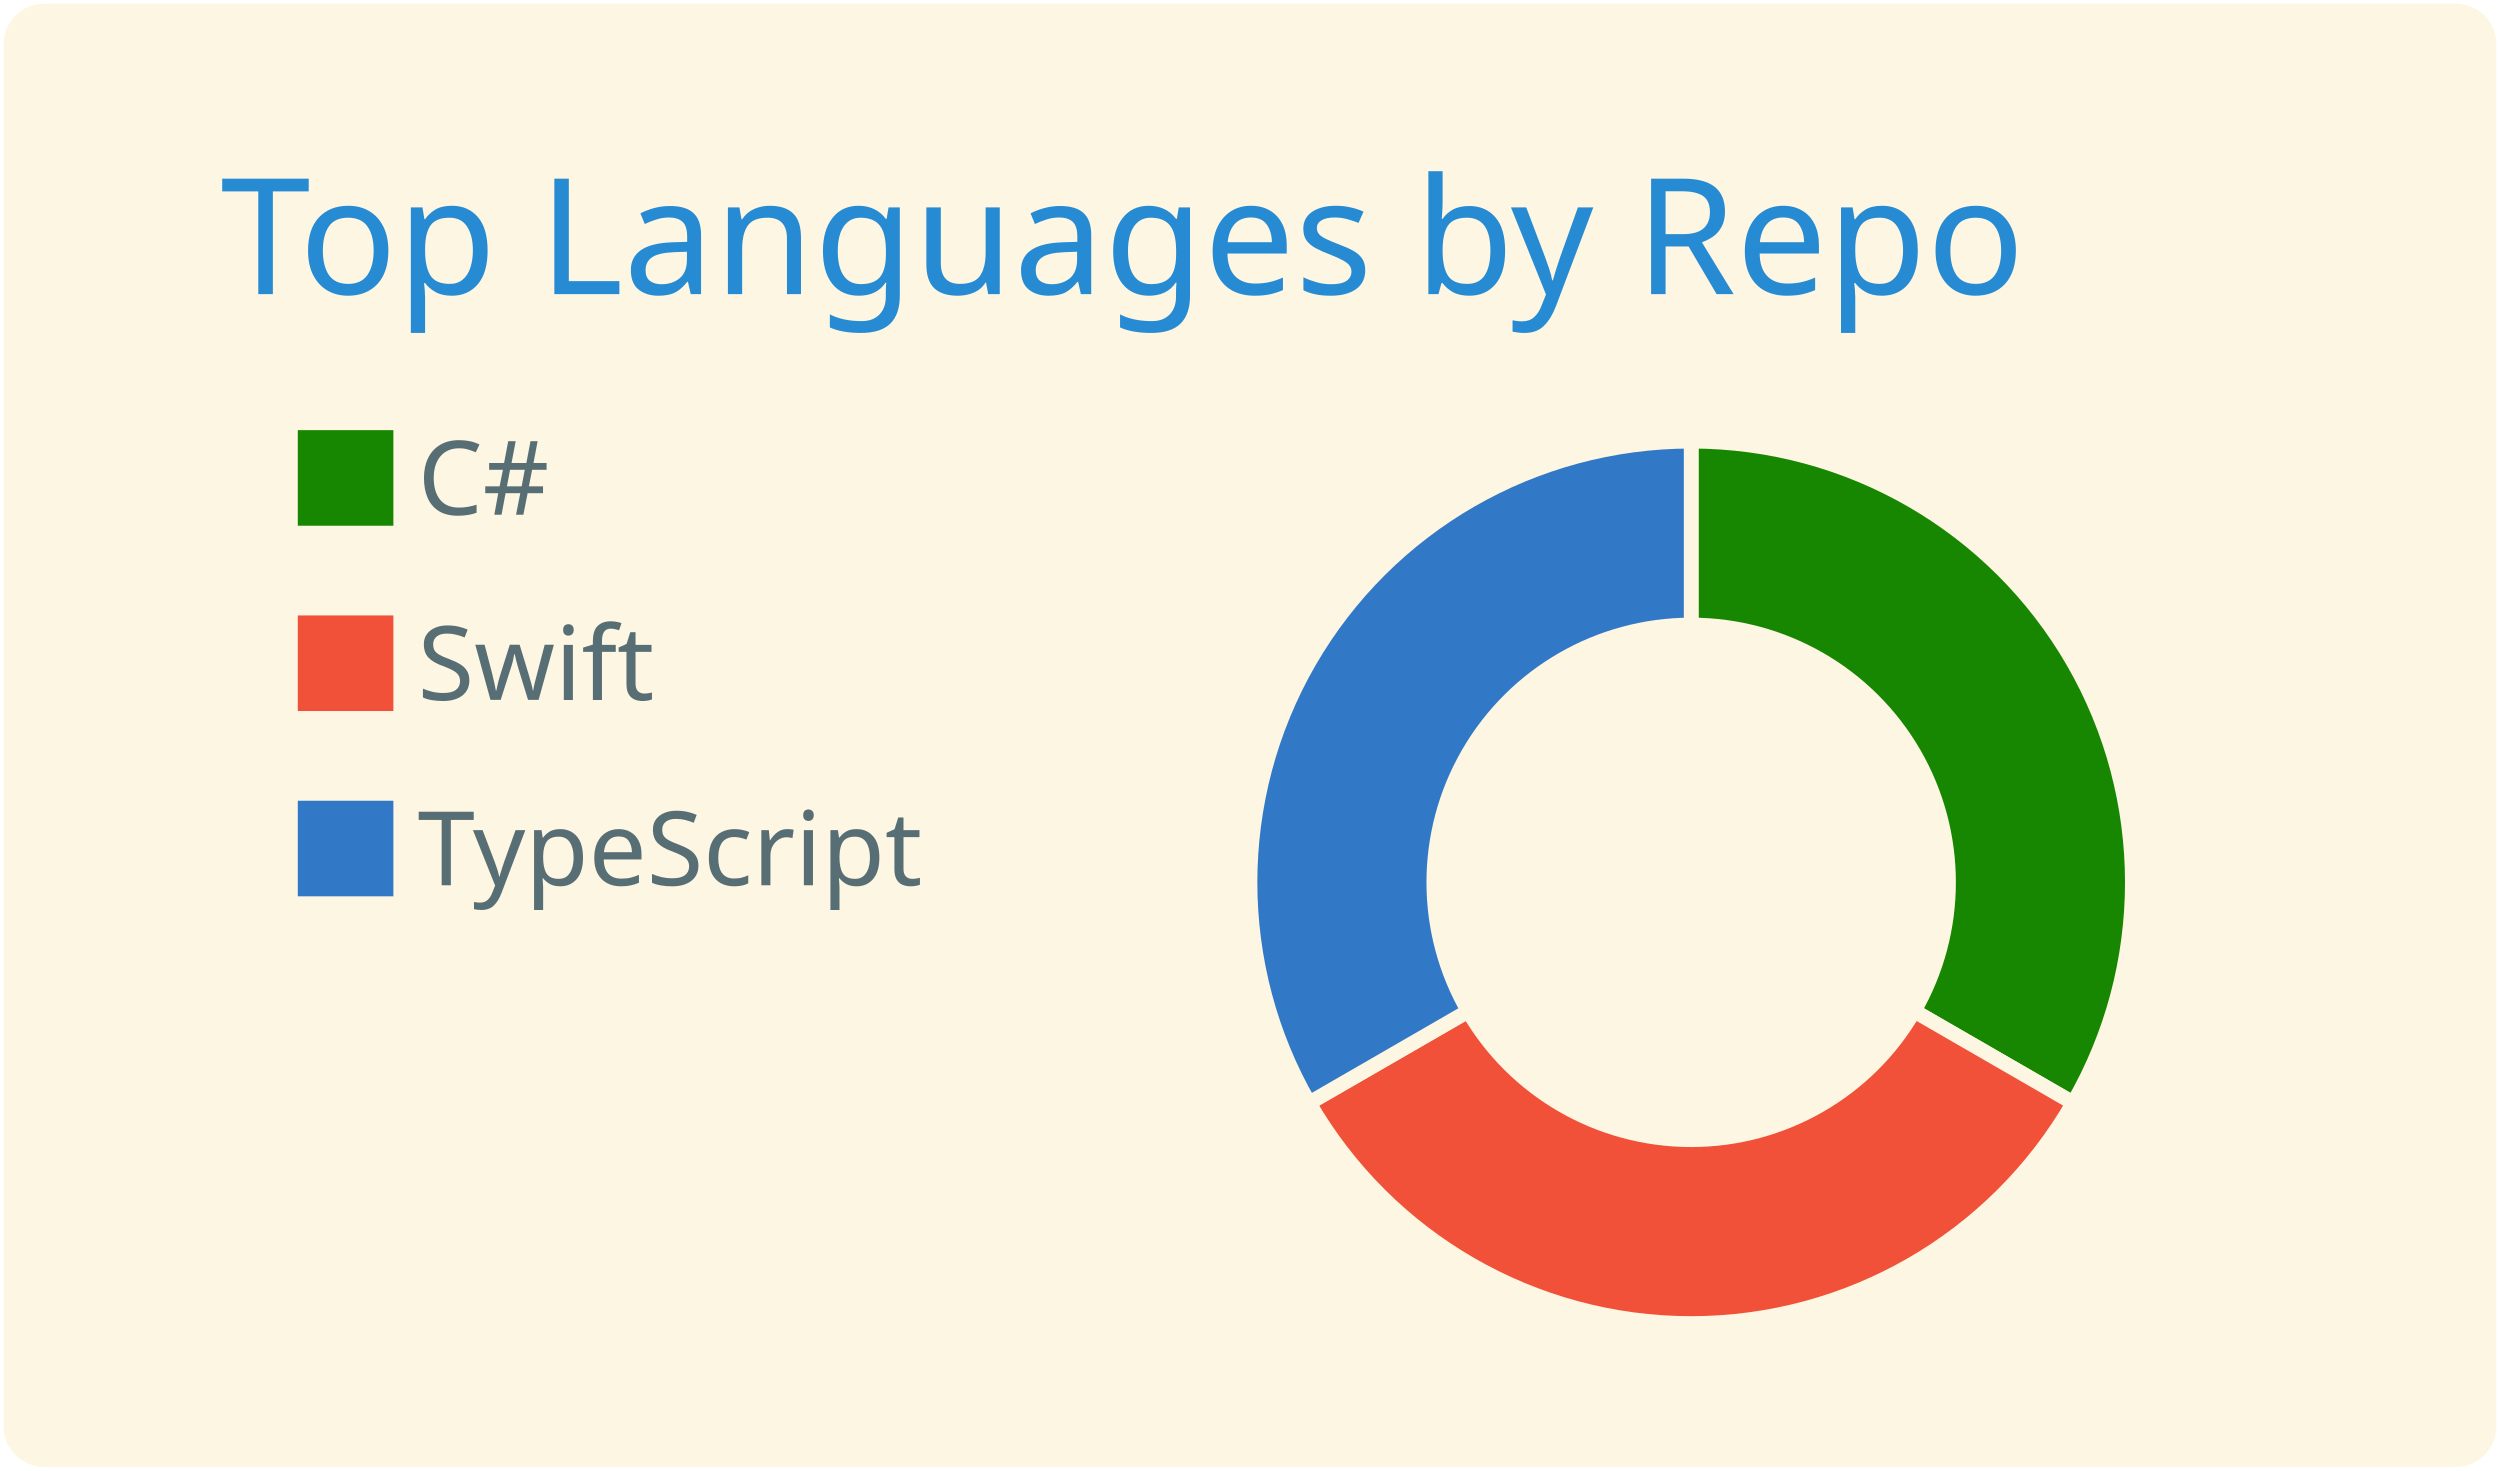
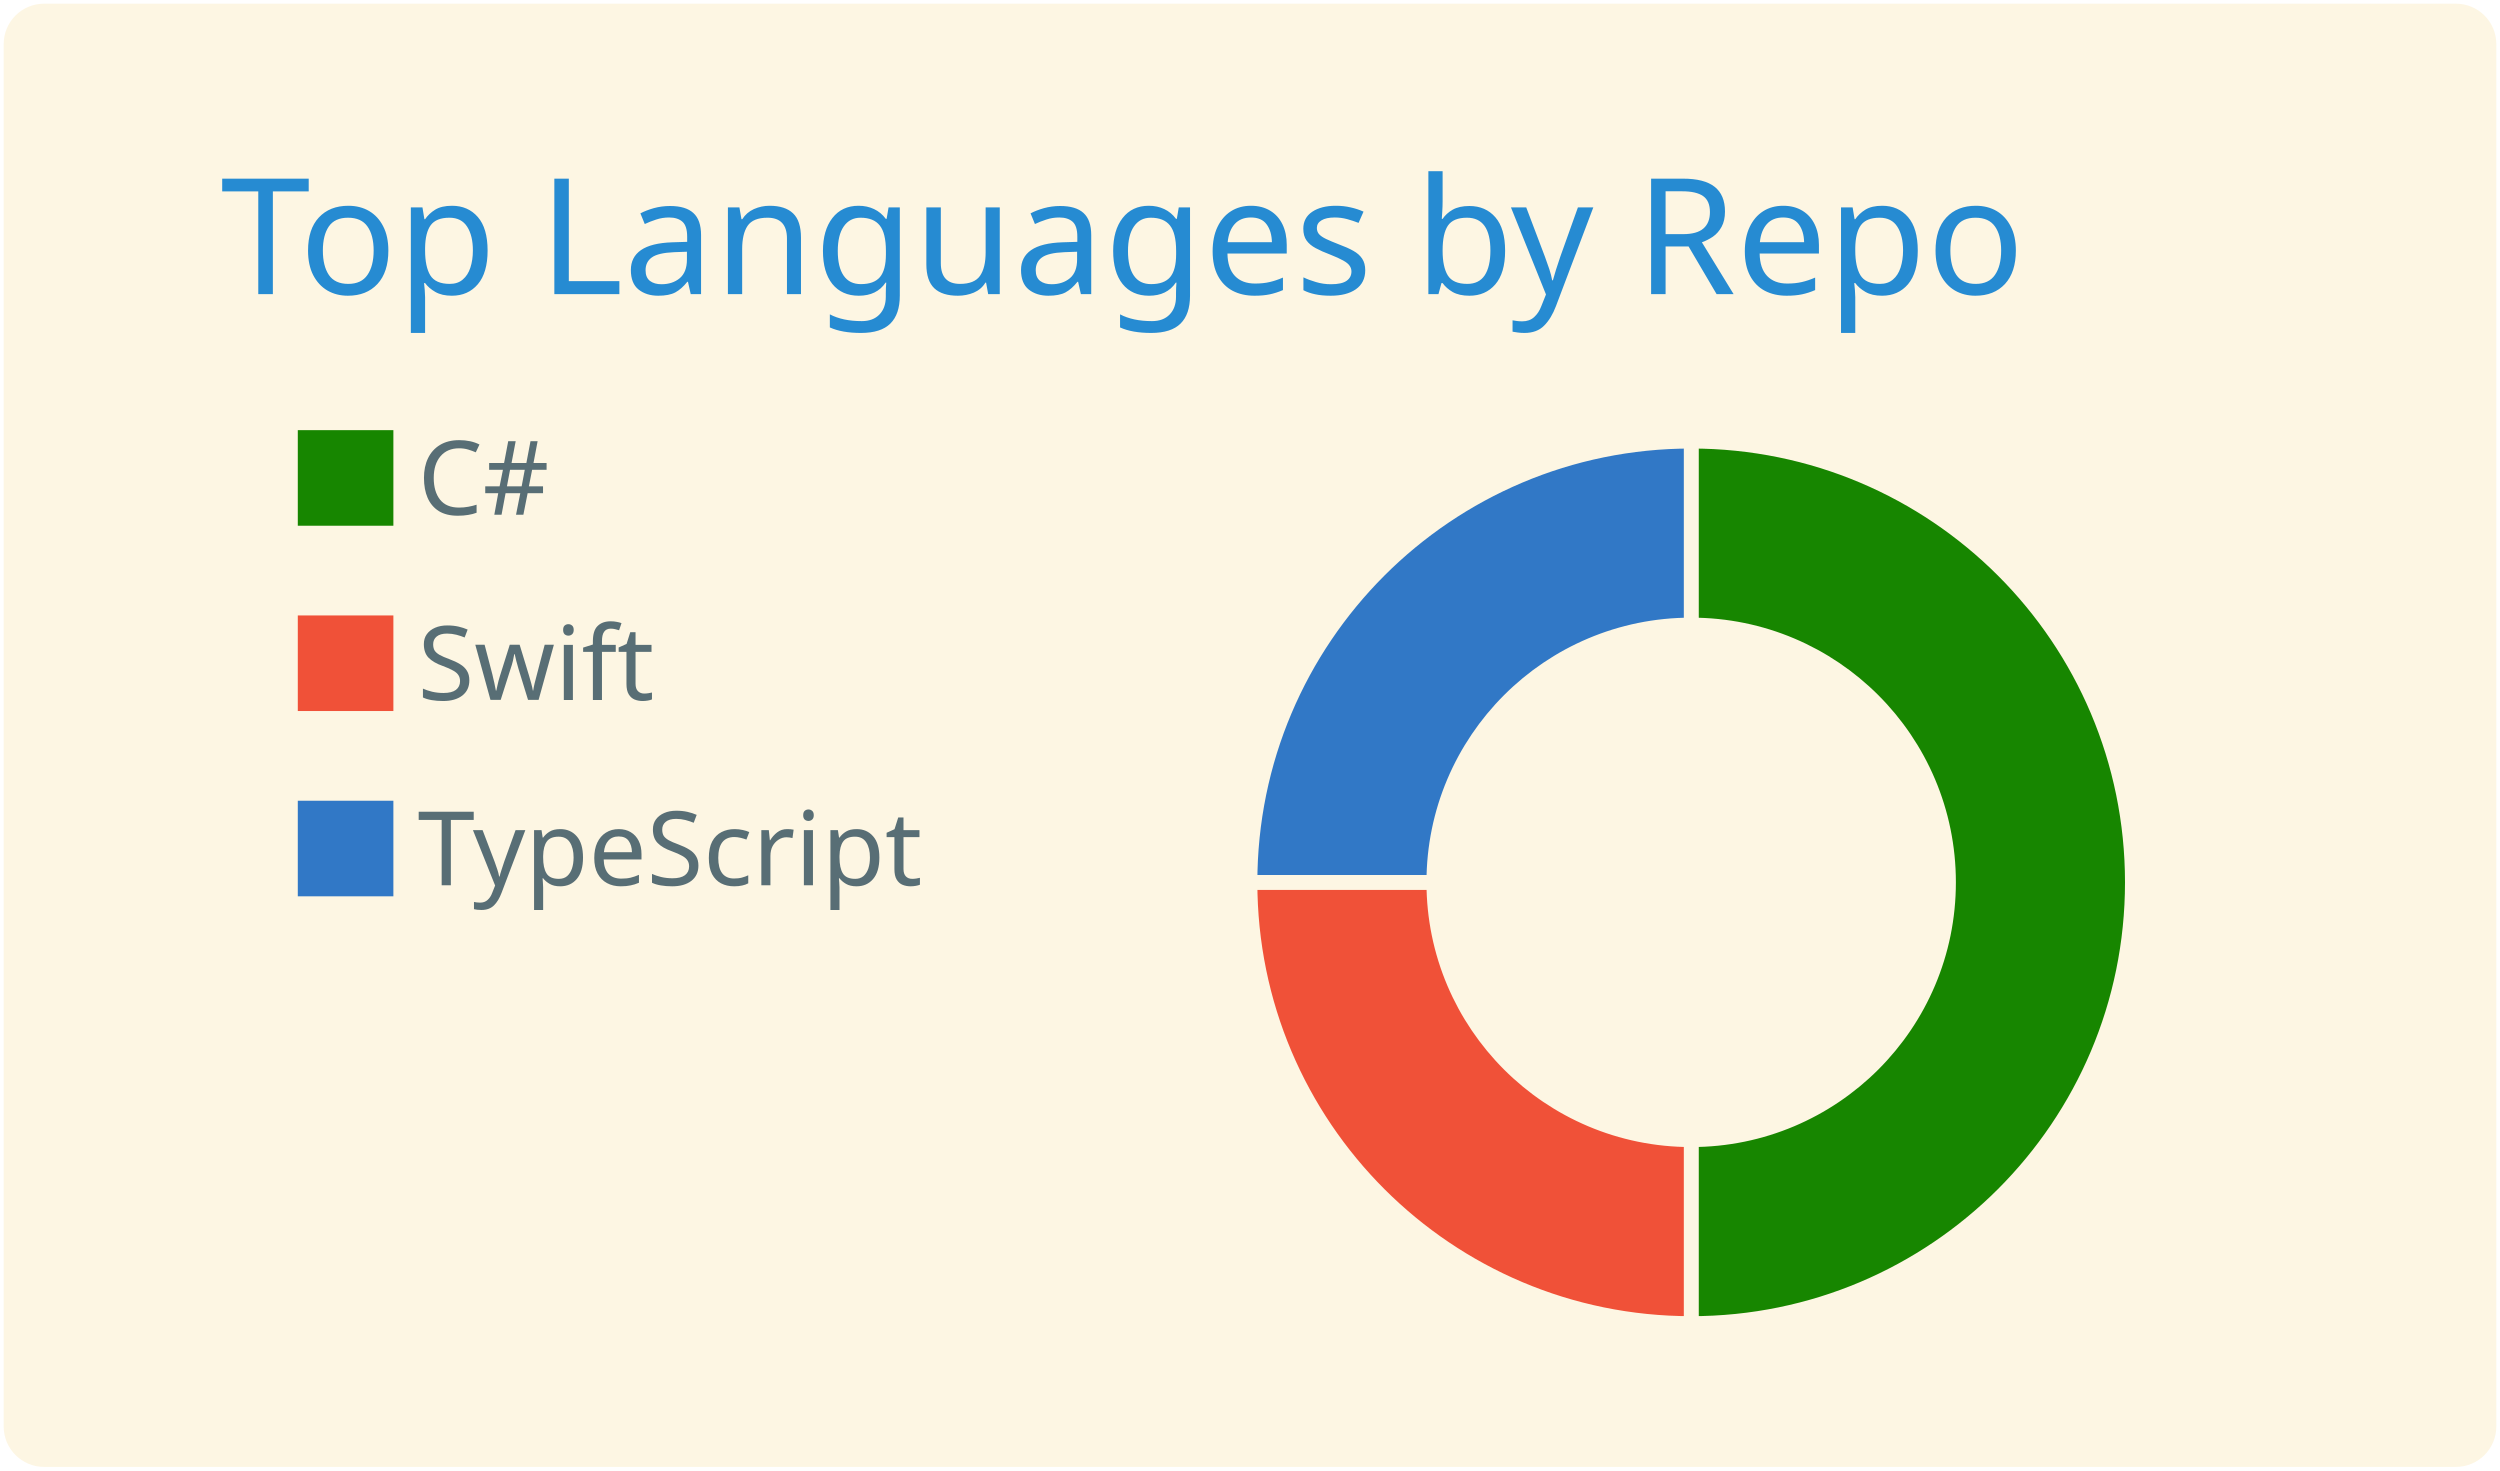
<svg xmlns="http://www.w3.org/2000/svg" width="340" height="200" viewBox="0 0 340 200">
  <style>* {
          font-family: 'Segoe UI', Ubuntu, "Helvetica Neue", Sans-Serif
        }</style>
  <g class="gpsc-root">
    <rect x="1" y="1" rx="5" ry="5" height="99%" width="99.412%" stroke="#fdf6e3" stroke-width="1" fill="#fdf6e3" stroke-opacity="1" />
    <text x="30" y="40" class="gpsc-item" style="--gpsc-i: 0; font-size: 22px; fill: #268bd2;">Top Languages by Repo</text>
    <g transform="translate(0,40)">
      <g transform="translate(40,0)">
        <rect y="18" width="14" height="14" class="gpsc-item" style="--gpsc-i: 0; stroke-width: 1px;" fill="#178600" stroke="#fdf6e3" />
        <rect y="43.2" width="14" height="14" class="gpsc-item" style="--gpsc-i: 1; stroke-width: 1px;" fill="#F05138" stroke="#fdf6e3" />
        <rect y="68.4" width="14" height="14" class="gpsc-item" style="--gpsc-i: 2; stroke-width: 1px;" fill="#3178c6" stroke="#fdf6e3" />
        <text x="16.8" y="30" class="gpsc-item" style="--gpsc-i: 0; fill: #586e75; font-size: 14px;">C#</text>
        <text x="16.8" y="55.2" class="gpsc-item" style="--gpsc-i: 1; fill: #586e75; font-size: 14px;">Swift</text>
        <text x="16.8" y="80.4" class="gpsc-item" style="--gpsc-i: 2; fill: #586e75; font-size: 14px;">TypeScript</text>
      </g>
      <g transform="translate( 230, 80 )">
        <g class="arc" style="--gpsc-i: 0;">
-           <path d="M3.67394039744206e-15,-60A60,60,0,0,1,51.962,30L30.311,17.5A35,35,0,0,0,2.1431318985078682e-15,-35Z" style="fill: #178600; stroke-width: 2px;" stroke="#fdf6e3" />
+           <path d="M3.67394039744206e-15,-60A60,60,0,1,1,3.67394039744206e-15,60L2.1431318985078682e-15,35A35,35,0,1,0,2.1431318985078682e-15,-35Z" style="fill: #178600; stroke-width: 2px;" stroke="#fdf6e3" />
        </g>
        <g class="arc" style="--gpsc-i: 1;">
-           <path d="M51.962,30A60,60,0,0,1,-51.962,30L-30.311,17.5A35,35,0,0,0,30.311,17.5Z" style="fill: #F05138; stroke-width: 2px;" stroke="#fdf6e3" />
+           <path d="M3.67394039744206e-15,60A60,60,0,0,1,-60,7.34788079488412e-15L-35,4.2862637970157365e-15A35,35,0,0,0,2.1431318985078682e-15,35Z" style="fill: #F05138; stroke-width: 2px;" stroke="#fdf6e3" />
        </g>
        <g class="arc" style="--gpsc-i: 2;">
-           <path d="M-51.962,30A60,60,0,0,1,-1.1021821192326178e-14,-60L-6.429395695523604e-15,-35A35,35,0,0,0,-30.311,17.5Z" style="fill: #3178c6; stroke-width: 2px;" stroke="#fdf6e3" />
+           <path d="M-60,7.34788079488412e-15A60,60,0,0,1,-1.1021821192326178e-14,-60L-6.429395695523604e-15,-35A35,35,0,0,0,-35,4.2862637970157365e-15Z" style="fill: #3178c6; stroke-width: 2px;" stroke="#fdf6e3" />
        </g>
      </g>
    </g>
  </g>
</svg>
